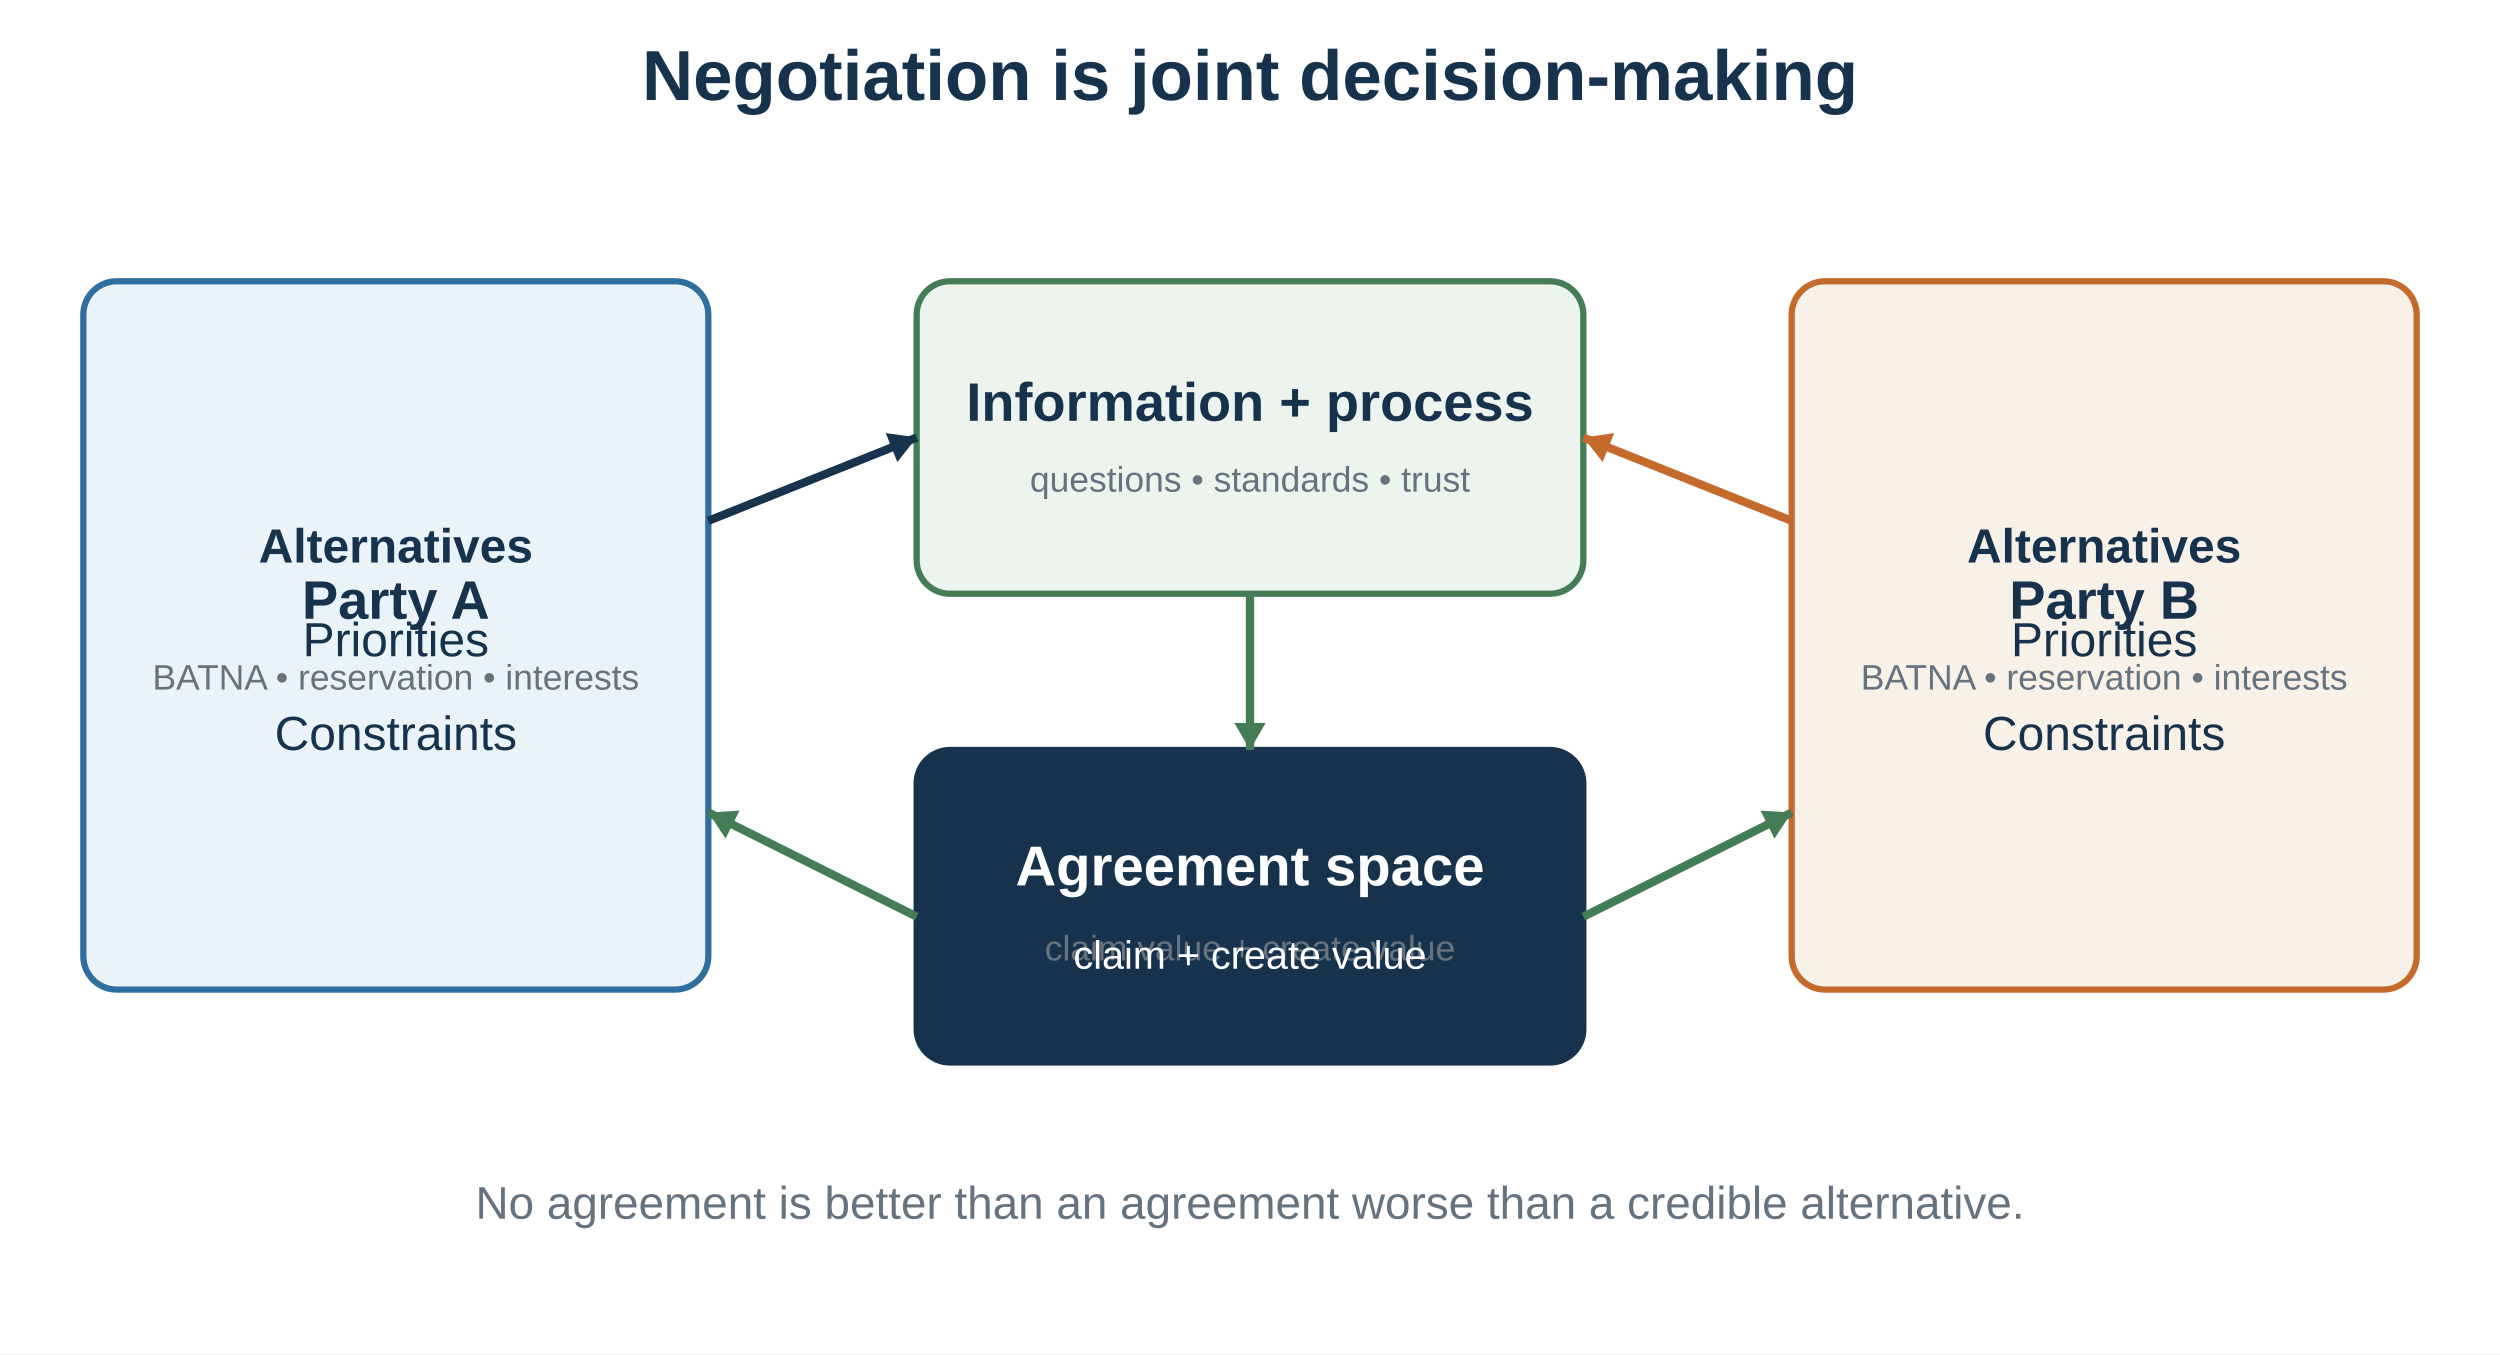
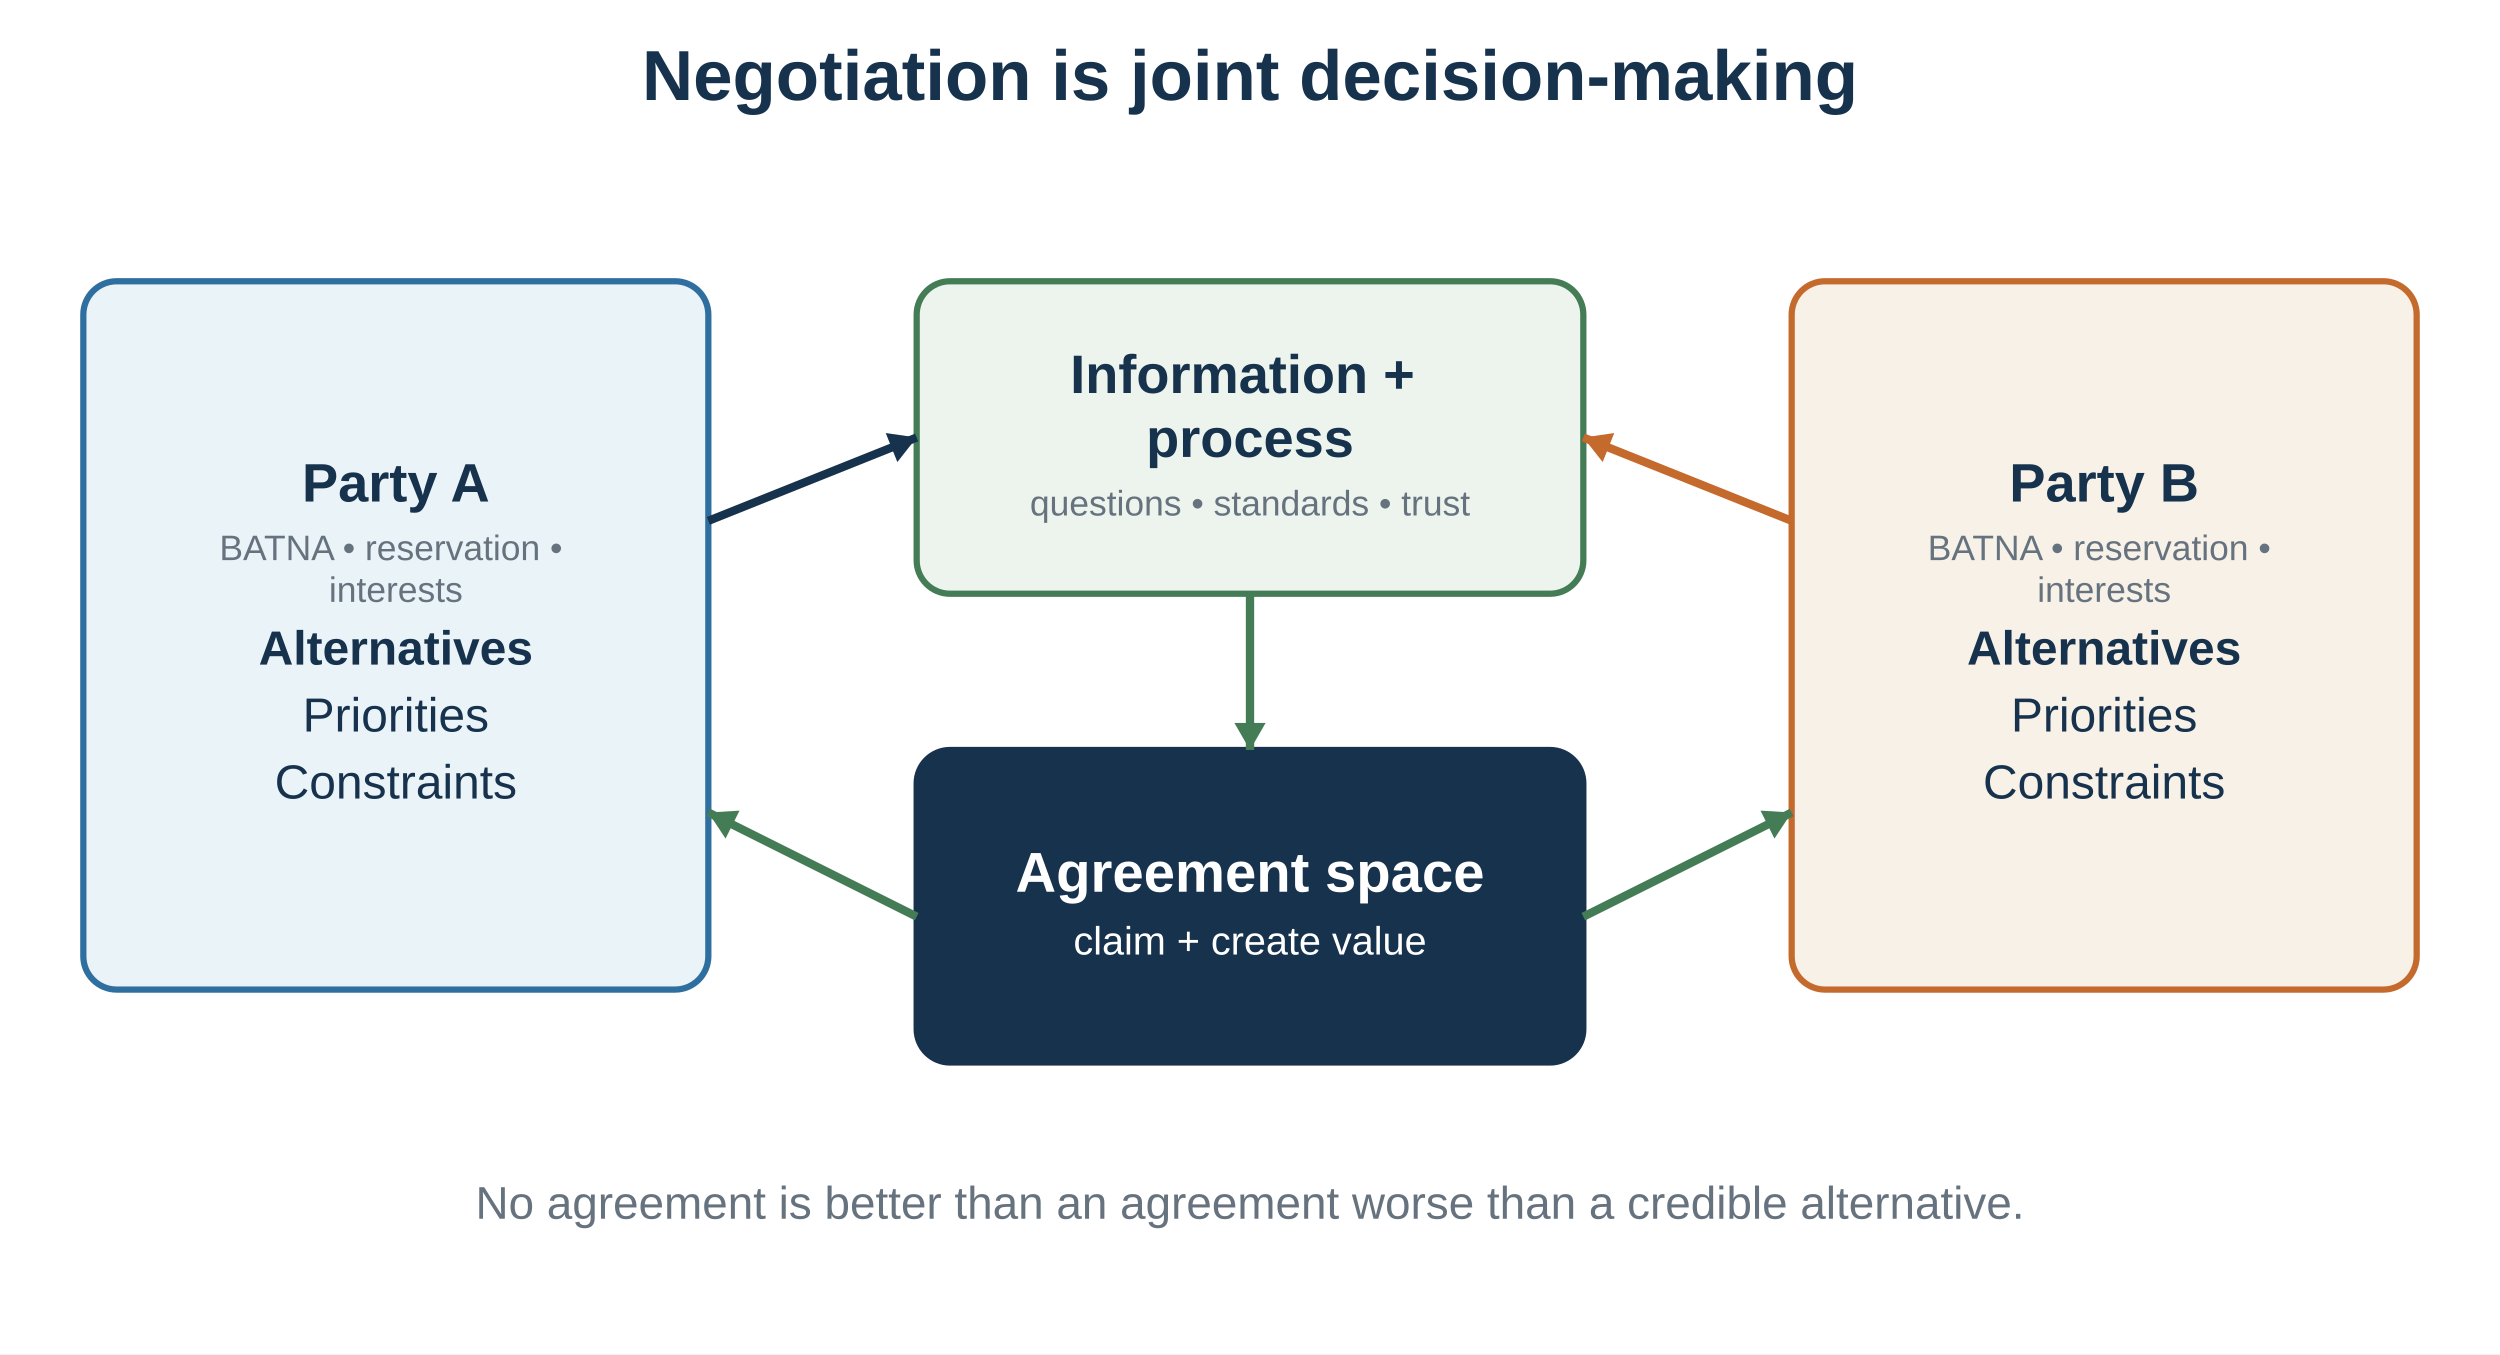
<svg xmlns="http://www.w3.org/2000/svg" baseProfile="full" height="650" version="1.1" viewBox="0 0 1200 650" width="1200">
  <defs />
  <rect fill="white" height="650" width="1200" x="0" y="0" />
  <text fill="#17324d" font-family="Arial, sans-serif" font-size="34" font-weight="bold" text-anchor="middle" x="600" y="48">Negotiation is joint decision-making</text>
  <rect fill="#eaf3f8" height="340" rx="16" ry="16" stroke="#2f6f9f" stroke-width="3" width="300" x="40" y="135" />
-   <text fill="#17324d" font-family="Arial, sans-serif" font-size="26" font-weight="bold" text-anchor="middle" x="190.0" y="297.0">Party A</text>
-   <text fill="#66737f" font-family="Arial, sans-serif" font-size="17" font-weight="normal" text-anchor="middle" x="190.0" y="331.0">BATNA • reservation • interests</text>
+   <text fill="#17324d" font-family="Arial, sans-serif" font-size="26" font-weight="bold" text-anchor="middle" x="190" y="240.73">
+     <tspan x="190" dy="0">Party A</tspan>
+   </text>
+   <text fill="#66737f" font-family="Arial, sans-serif" font-size="17" font-weight="normal" text-anchor="middle" x="190" y="268.85">
+     <tspan x="190" dy="0">BATNA • reservation •</tspan>
+     <tspan x="190" dy="20.06">interests</tspan>
+   </text>
  <rect fill="#f7f1e8" height="340" rx="16" ry="16" stroke="#c56a2d" stroke-width="3" width="300" x="860" y="135" />
-   <text fill="#17324d" font-family="Arial, sans-serif" font-size="26" font-weight="bold" text-anchor="middle" x="1010.0" y="297.0">Party B</text>
-   <text fill="#66737f" font-family="Arial, sans-serif" font-size="17" font-weight="normal" text-anchor="middle" x="1010.0" y="331.0">BATNA • reservation • interests</text>
-   <text fill="#17324d" font-family="Arial, sans-serif" font-size="23" font-weight="bold" text-anchor="middle" x="190" y="270">Alternatives</text>
-   <text fill="#17324d" font-family="Arial, sans-serif" font-size="23" font-weight="normal" text-anchor="middle" x="190" y="315">Priorities</text>
-   <text fill="#17324d" font-family="Arial, sans-serif" font-size="23" font-weight="normal" text-anchor="middle" x="190" y="360">Constraints</text>
-   <text fill="#17324d" font-family="Arial, sans-serif" font-size="23" font-weight="bold" text-anchor="middle" x="1010" y="270">Alternatives</text>
-   <text fill="#17324d" font-family="Arial, sans-serif" font-size="23" font-weight="normal" text-anchor="middle" x="1010" y="315">Priorities</text>
-   <text fill="#17324d" font-family="Arial, sans-serif" font-size="23" font-weight="normal" text-anchor="middle" x="1010" y="360">Constraints</text>
+   <text fill="#17324d" font-family="Arial, sans-serif" font-size="26" font-weight="bold" text-anchor="middle" x="1010" y="240.73">
+     <tspan x="1010" dy="0">Party B</tspan>
+   </text>
+   <text fill="#66737f" font-family="Arial, sans-serif" font-size="17" font-weight="normal" text-anchor="middle" x="1010" y="268.85">
+     <tspan x="1010" dy="0">BATNA • reservation •</tspan>
+     <tspan x="1010" dy="20.06">interests</tspan>
+   </text>
+   <text fill="#17324d" font-family="Arial, sans-serif" font-size="23" font-weight="bold" text-anchor="middle" x="190" y="319.01">
+     <tspan x="190" dy="0">Alternatives</tspan>
+   </text>
+   <text fill="#17324d" font-family="Arial, sans-serif" font-size="23" font-weight="normal" text-anchor="middle" x="190" y="351.15">
+     <tspan x="190" dy="0">Priorities</tspan>
+   </text>
+   <text fill="#17324d" font-family="Arial, sans-serif" font-size="23" font-weight="normal" text-anchor="middle" x="190" y="383.29">
+     <tspan x="190" dy="0">Constraints</tspan>
+   </text>
+   <text fill="#17324d" font-family="Arial, sans-serif" font-size="23" font-weight="bold" text-anchor="middle" x="1010" y="319.01">
+     <tspan x="1010" dy="0">Alternatives</tspan>
+   </text>
+   <text fill="#17324d" font-family="Arial, sans-serif" font-size="23" font-weight="normal" text-anchor="middle" x="1010" y="351.15">
+     <tspan x="1010" dy="0">Priorities</tspan>
+   </text>
+   <text fill="#17324d" font-family="Arial, sans-serif" font-size="23" font-weight="normal" text-anchor="middle" x="1010" y="383.29">
+     <tspan x="1010" dy="0">Constraints</tspan>
+   </text>
  <rect fill="#edf4ed" height="150" rx="16" ry="16" stroke="#447c55" stroke-width="3" width="320" x="440" y="135" />
-   <text fill="#17324d" font-family="Arial, sans-serif" font-size="26" font-weight="bold" text-anchor="middle" x="600.0" y="202.0">Information + process</text>
-   <text fill="#66737f" font-family="Arial, sans-serif" font-size="17" font-weight="normal" text-anchor="middle" x="600.0" y="236.0">questions • standards • trust</text>
+   <text fill="#17324d" font-family="Arial, sans-serif" font-size="26" font-weight="bold" text-anchor="middle" x="600" y="188.63">
+     <tspan x="600" dy="0">Information +</tspan>
+     <tspan x="600" dy="30.68">process</tspan>
+   </text>
+   <text fill="#66737f" font-family="Arial, sans-serif" font-size="17" font-weight="normal" text-anchor="middle" x="600" y="247.43">
+     <tspan x="600" dy="0">questions • standards • trust</tspan>
+   </text>
  <rect fill="#17324d" height="150" rx="16" ry="16" stroke="#17324d" stroke-width="3" width="320" x="440" y="360" />
-   <text fill="#17324d" font-family="Arial, sans-serif" font-size="26" font-weight="bold" text-anchor="middle" x="600.0" y="427.0">Agreement space</text>
-   <text fill="#66737f" font-family="Arial, sans-serif" font-size="17" font-weight="normal" text-anchor="middle" x="600.0" y="461.0">claim value + create value</text>
-   <text fill="white" font-family="Arial, sans-serif" font-size="27" font-weight="bold" text-anchor="middle" x="600" y="425">Agreement space</text>
-   <text fill="white" font-family="Arial, sans-serif" font-size="19" font-weight="normal" text-anchor="middle" x="600" y="465">claim + create value</text>
+   <text fill="white" font-family="Arial, sans-serif" font-size="27" font-weight="bold" text-anchor="middle" x="600" y="428.04">
+     <tspan x="600" dy="0">Agreement space</tspan>
+   </text>
+   <text fill="white" font-family="Arial, sans-serif" font-size="19" font-weight="normal" text-anchor="middle" x="600" y="458.18">
+     <tspan x="600" dy="0">claim + create value</tspan>
+   </text>
  <line stroke="#17324d" stroke-width="4" x1="340" x2="440" y1="250" y2="210" />
  <polygon fill="#17324d" points="440,210 430.724,221.788 425.153,207.861" />
  <line stroke="#c56a2d" stroke-width="4" x1="860" x2="760" y1="250" y2="210" />
  <polygon fill="#c56a2d" points="760,210 774.847,207.861 769.276,221.788" />
  <line stroke="#447c55" stroke-width="4" x1="600" x2="600" y1="285" y2="360" />
  <polygon fill="#447c55" points="600,360 592.5,347.01 607.5,347.01" />
  <line stroke="#447c55" stroke-width="4" x1="440" x2="340" y1="440" y2="390" />
  <polygon fill="#447c55" points="340,390 354.973,389.101 348.265,402.518" />
  <line stroke="#447c55" stroke-width="4" x1="760" x2="860" y1="440" y2="390" />
  <polygon fill="#447c55" points="860,390 851.735,402.518 845.027,389.101" />
  <text fill="#66737f" font-family="Arial, sans-serif" font-size="22" font-weight="normal" text-anchor="middle" x="600" y="585">No agreement is better than an agreement worse than a credible alternative.</text>
</svg>
